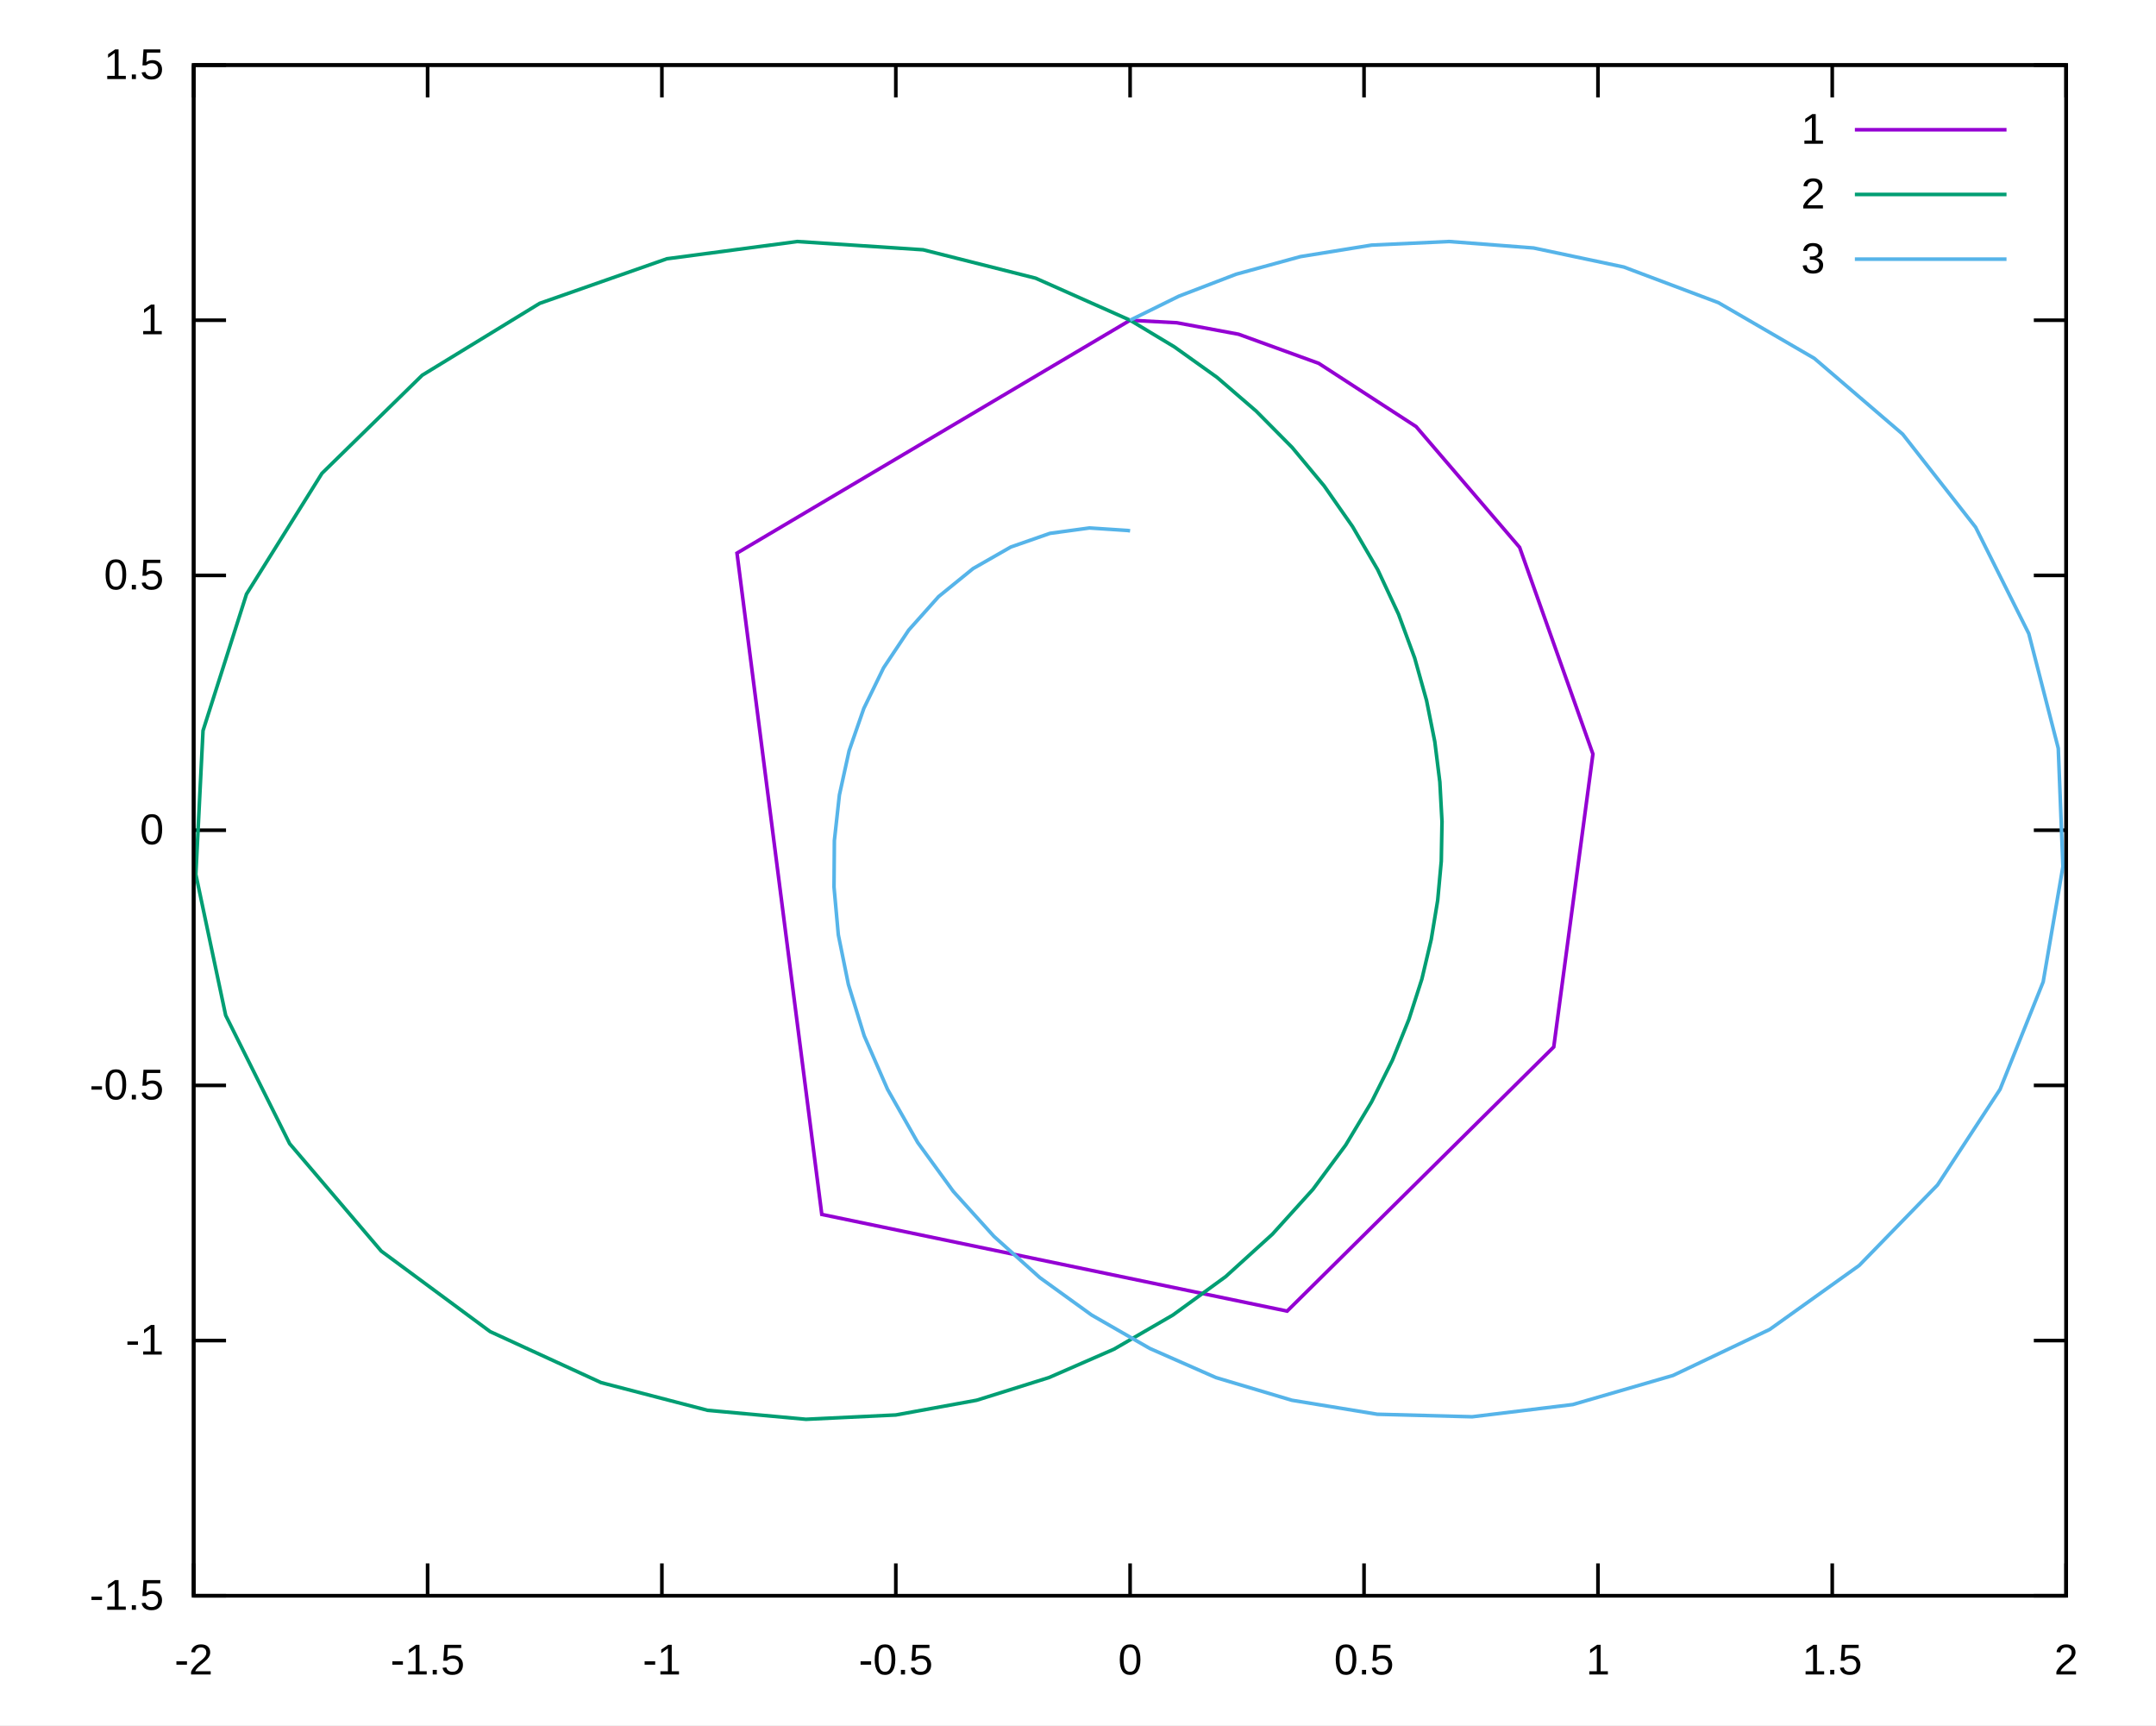
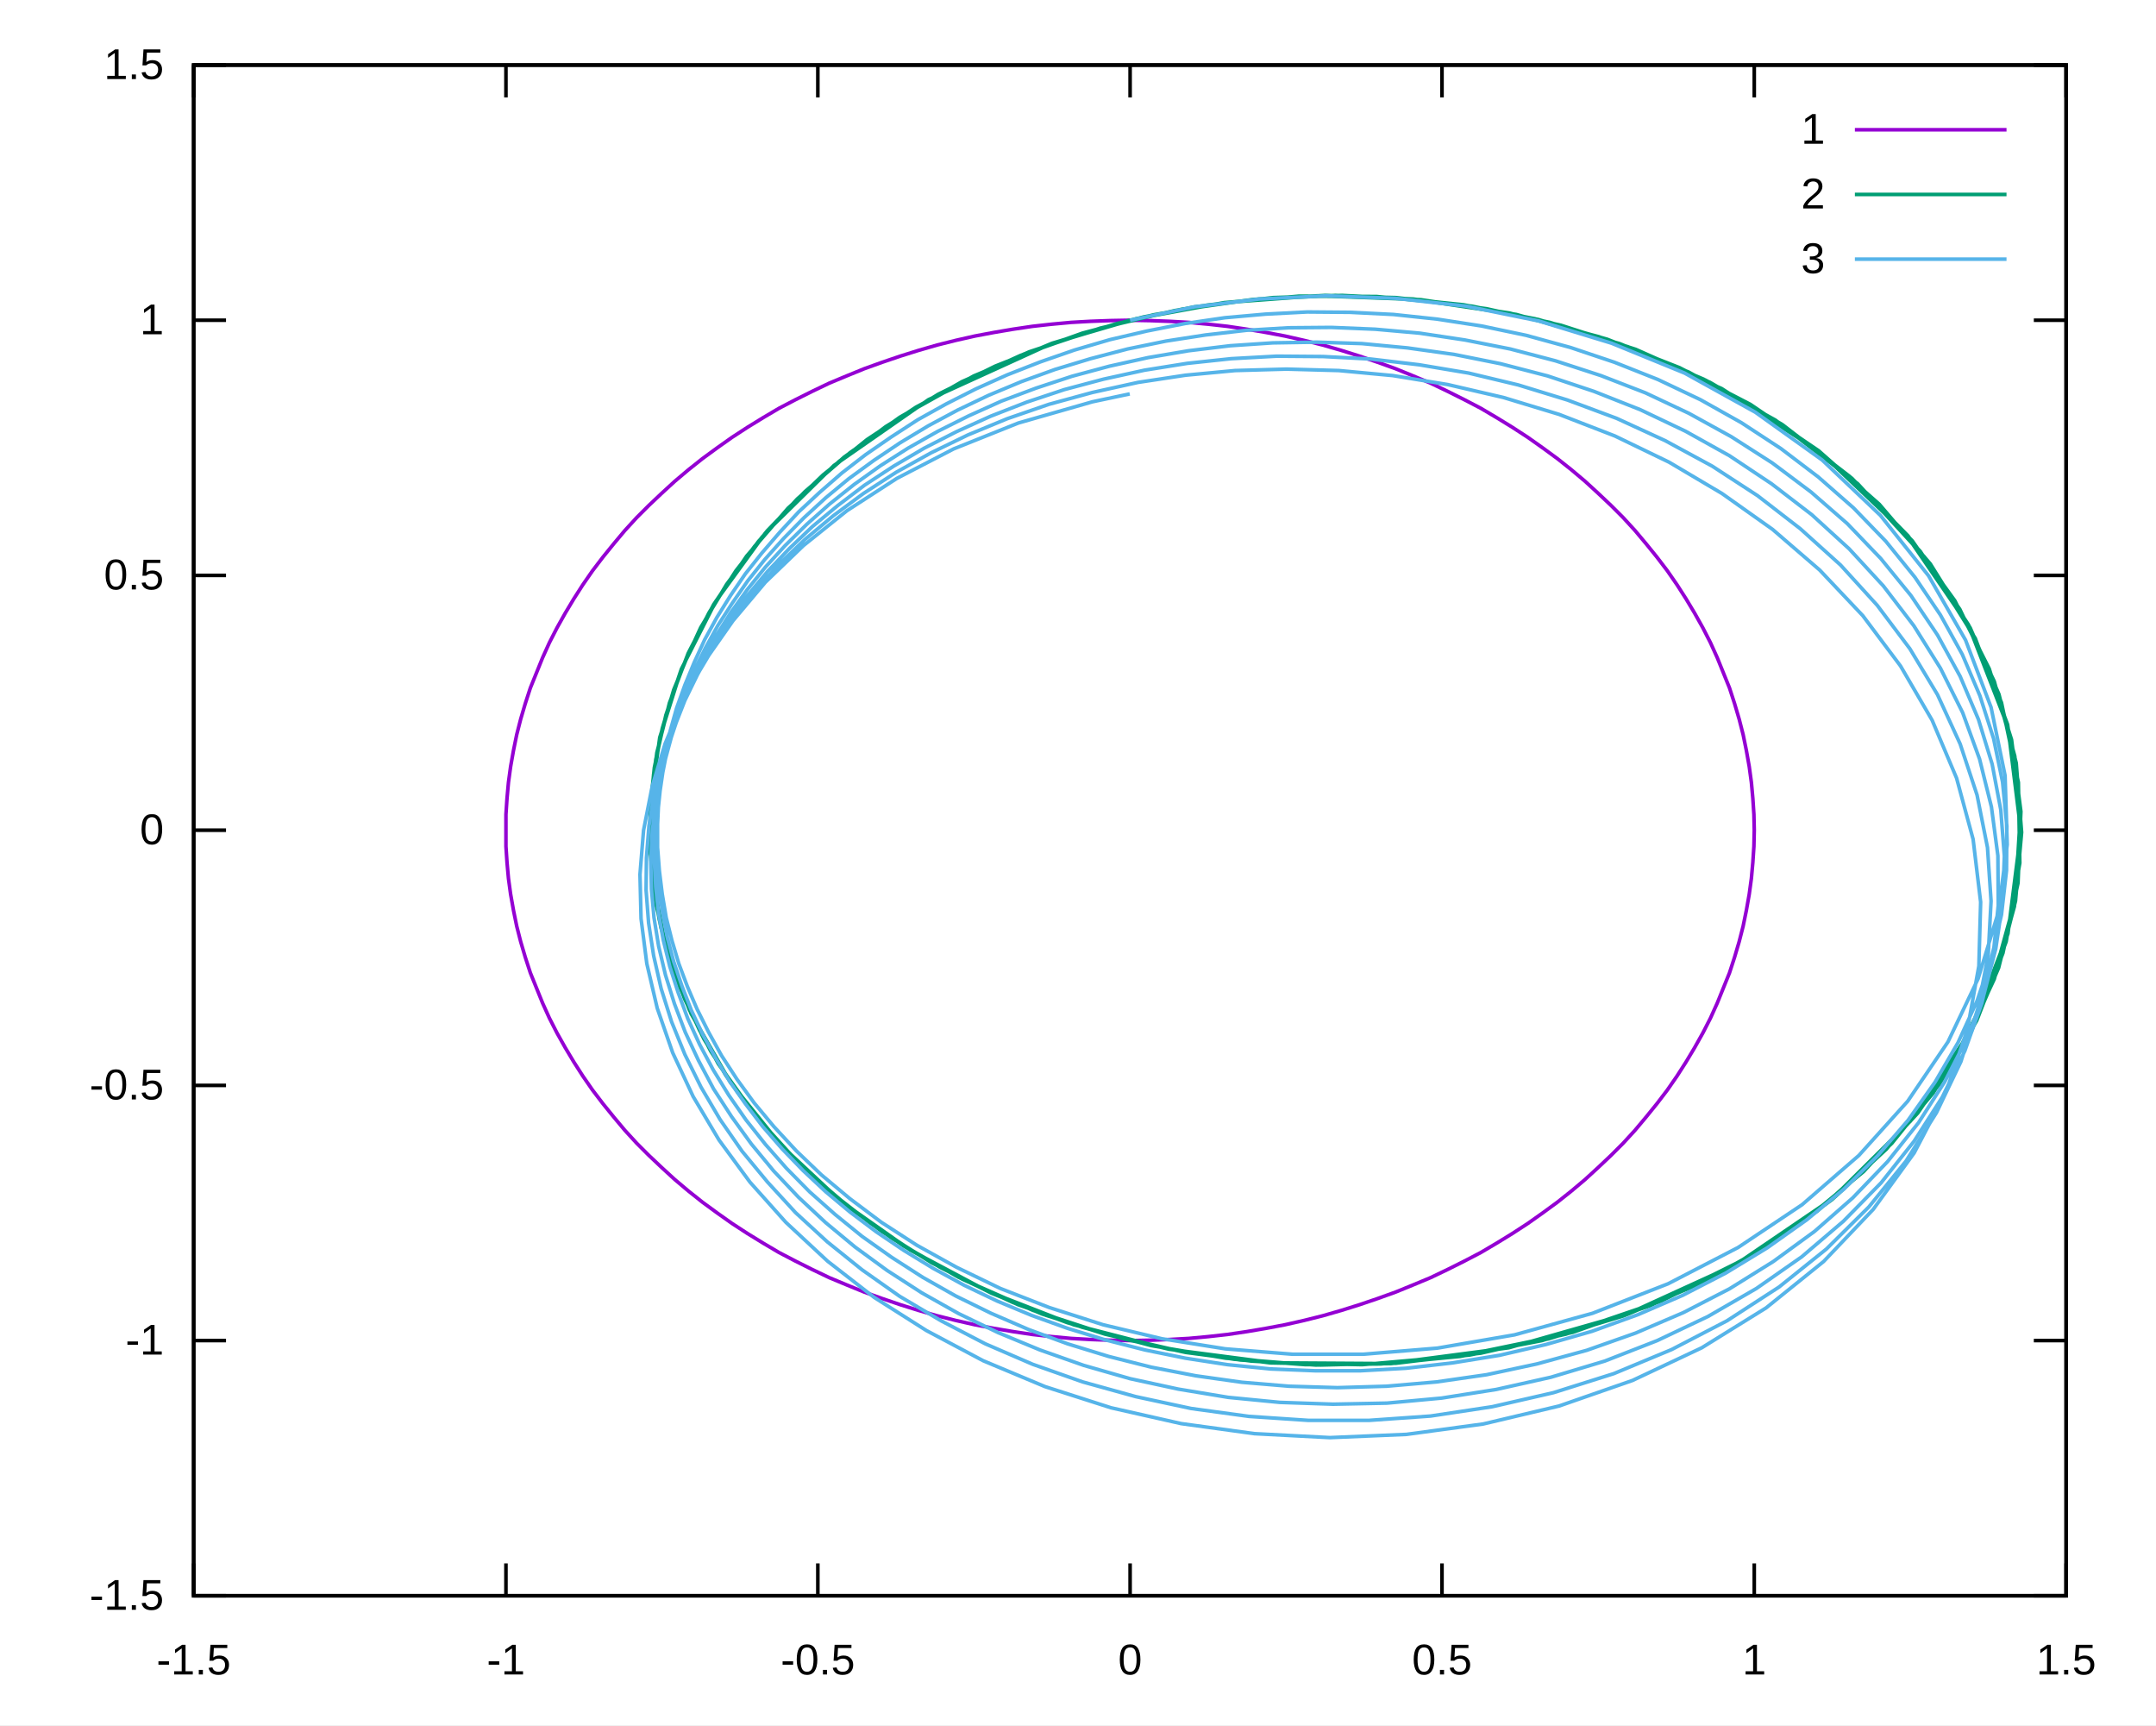
<svg xmlns="http://www.w3.org/2000/svg" xmlns:xlink="http://www.w3.org/1999/xlink" width="600" height="480" viewBox="0 0 600 480">
  <g id="gnuplot_canvas">
    <rect x="0" y="0" width="600" height="480" fill="#ffffff" />
    <defs>
      <circle id="gpDot" r="0.5" stroke-width="0.5" />
      <path id="gpPt0" stroke-width="0.222" stroke="currentColor" d="M-1,0 h2 M0,-1 v2" />
      <path id="gpPt1" stroke-width="0.222" stroke="currentColor" d="M-1,-1 L1,1 M1,-1 L-1,1" />
      <path id="gpPt2" stroke-width="0.222" stroke="currentColor" d="M-1,0 L1,0 M0,-1 L0,1 M-1,-1 L1,1 M-1,1 L1,-1" />
      <rect id="gpPt3" stroke-width="0.222" stroke="currentColor" x="-1" y="-1" width="2" height="2" />
      <rect id="gpPt4" stroke-width="0.222" stroke="currentColor" fill="currentColor" x="-1" y="-1" width="2" height="2" />
      <circle id="gpPt5" stroke-width="0.222" stroke="currentColor" cx="0" cy="0" r="1" />
      <use xlink:href="#gpPt5" id="gpPt6" fill="currentColor" stroke="none" />
      <path id="gpPt7" stroke-width="0.222" stroke="currentColor" d="M0,-1.33 L-1.33,0.67 L1.33,0.67 z" />
      <use xlink:href="#gpPt7" id="gpPt8" fill="currentColor" stroke="none" />
      <use xlink:href="#gpPt7" id="gpPt9" stroke="currentColor" transform="rotate(180)" />
      <use xlink:href="#gpPt9" id="gpPt10" fill="currentColor" stroke="none" />
      <use xlink:href="#gpPt3" id="gpPt11" stroke="currentColor" transform="rotate(45)" />
      <use xlink:href="#gpPt11" id="gpPt12" fill="currentColor" stroke="none" />
      <path id="gpPt13" stroke-width="0.222" stroke="currentColor" d="M0,1.330 L1.265,0.411 L0.782,-1.067 L-0.782,-1.076 L-1.265,0.411 z" />
      <use xlink:href="#gpPt13" id="gpPt14" fill="currentColor" stroke="none" />
      <filter id="textbox" filterUnits="objectBoundingBox" x="0" y="0" height="1" width="1">
        <feFlood flood-color="#FFFFFF" flood-opacity="1" result="bgnd" />
        <feComposite in="SourceGraphic" in2="bgnd" operator="atop" />
      </filter>
      <filter id="greybox" filterUnits="objectBoundingBox" x="0" y="0" height="1" width="1">
        <feFlood flood-color="lightgrey" flood-opacity="1" result="grey" />
        <feComposite in="SourceGraphic" in2="grey" operator="atop" />
      </filter>
    </defs>
    <g fill="none" color="#FFFFFF" stroke="currentColor" stroke-width="1.00" stroke-linecap="butt" stroke-linejoin="miter">
</g>
    <g fill="none" color="black" stroke="currentColor" stroke-width="1.00" stroke-linecap="butt" stroke-linejoin="miter">
      <path stroke="black" d="M53.9,444.0 L62.9,444.0 M575.0,444.0 L566.0,444.0  " />
      <g transform="translate(45.6,447.9)" stroke="none" fill="black" font-family="Arial" font-size="12.00" text-anchor="end">
        <text>
          <tspan font-family="Arial">-1.5</tspan>
        </text>
      </g>
    </g>
    <g fill="none" color="black" stroke="currentColor" stroke-width="1.00" stroke-linecap="butt" stroke-linejoin="miter">
      <path stroke="black" d="M53.9,373.0 L62.9,373.0 M575.0,373.0 L566.0,373.0  " />
      <g transform="translate(45.6,376.9)" stroke="none" fill="black" font-family="Arial" font-size="12.00" text-anchor="end">
        <text>
          <tspan font-family="Arial">-1</tspan>
        </text>
      </g>
    </g>
    <g fill="none" color="black" stroke="currentColor" stroke-width="1.00" stroke-linecap="butt" stroke-linejoin="miter">
      <path stroke="black" d="M53.9,302.0 L62.9,302.0 M575.0,302.0 L566.0,302.0  " />
      <g transform="translate(45.6,305.9)" stroke="none" fill="black" font-family="Arial" font-size="12.00" text-anchor="end">
        <text>
          <tspan font-family="Arial">-0.5</tspan>
        </text>
      </g>
    </g>
    <g fill="none" color="black" stroke="currentColor" stroke-width="1.00" stroke-linecap="butt" stroke-linejoin="miter">
      <path stroke="black" d="M53.9,231.0 L62.9,231.0 M575.0,231.0 L566.0,231.0  " />
      <g transform="translate(45.6,234.9)" stroke="none" fill="black" font-family="Arial" font-size="12.00" text-anchor="end">
        <text>
          <tspan font-family="Arial"> 0</tspan>
        </text>
      </g>
    </g>
    <g fill="none" color="black" stroke="currentColor" stroke-width="1.00" stroke-linecap="butt" stroke-linejoin="miter">
      <path stroke="black" d="M53.9,160.1 L62.9,160.1 M575.0,160.1 L566.0,160.1  " />
      <g transform="translate(45.6,164.0)" stroke="none" fill="black" font-family="Arial" font-size="12.00" text-anchor="end">
        <text>
          <tspan font-family="Arial"> 0.5</tspan>
        </text>
      </g>
    </g>
    <g fill="none" color="black" stroke="currentColor" stroke-width="1.00" stroke-linecap="butt" stroke-linejoin="miter">
      <path stroke="black" d="M53.9,89.1 L62.9,89.1 M575.0,89.1 L566.0,89.1  " />
      <g transform="translate(45.6,93.0)" stroke="none" fill="black" font-family="Arial" font-size="12.00" text-anchor="end">
        <text>
          <tspan font-family="Arial"> 1</tspan>
        </text>
      </g>
    </g>
    <g fill="none" color="black" stroke="currentColor" stroke-width="1.00" stroke-linecap="butt" stroke-linejoin="miter">
      <path stroke="black" d="M53.9,18.1 L62.9,18.1 M575.0,18.1 L566.0,18.1  " />
      <g transform="translate(45.6,22.0)" stroke="none" fill="black" font-family="Arial" font-size="12.00" text-anchor="end">
        <text>
          <tspan font-family="Arial"> 1.5</tspan>
        </text>
      </g>
    </g>
    <g fill="none" color="black" stroke="currentColor" stroke-width="1.00" stroke-linecap="butt" stroke-linejoin="miter">
      <path stroke="black" d="M53.9,444.0 L53.9,435.0 M53.9,18.1 L53.9,27.1  " />
      <g transform="translate(53.9,465.9)" stroke="none" fill="black" font-family="Arial" font-size="12.00" text-anchor="middle">
        <text>
-           <tspan font-family="Arial">-2</tspan>
-         </text>
-       </g>
-     </g>
-     <g fill="none" color="black" stroke="currentColor" stroke-width="1.00" stroke-linecap="butt" stroke-linejoin="miter">
-       <path stroke="black" d="M119.0,444.0 L119.0,435.0 M119.0,18.1 L119.0,27.1  " />
-       <g transform="translate(119.0,465.9)" stroke="none" fill="black" font-family="Arial" font-size="12.00" text-anchor="middle">
-         <text>
          <tspan font-family="Arial">-1.5</tspan>
        </text>
      </g>
    </g>
    <g fill="none" color="black" stroke="currentColor" stroke-width="1.00" stroke-linecap="butt" stroke-linejoin="miter">
-       <path stroke="black" d="M184.2,444.0 L184.2,435.0 M184.2,18.1 L184.2,27.1  " />
-       <g transform="translate(184.2,465.9)" stroke="none" fill="black" font-family="Arial" font-size="12.00" text-anchor="middle">
+       <path stroke="black" d="M140.8,444.0 L140.8,435.0 M140.8,18.1 L140.8,27.1  " />
+       <g transform="translate(140.8,465.9)" stroke="none" fill="black" font-family="Arial" font-size="12.00" text-anchor="middle">
        <text>
          <tspan font-family="Arial">-1</tspan>
        </text>
      </g>
    </g>
    <g fill="none" color="black" stroke="currentColor" stroke-width="1.00" stroke-linecap="butt" stroke-linejoin="miter">
-       <path stroke="black" d="M249.3,444.0 L249.3,435.0 M249.3,18.1 L249.3,27.1  " />
-       <g transform="translate(249.3,465.9)" stroke="none" fill="black" font-family="Arial" font-size="12.00" text-anchor="middle">
+       <path stroke="black" d="M227.6,444.0 L227.6,435.0 M227.6,18.1 L227.6,27.1  " />
+       <g transform="translate(227.6,465.9)" stroke="none" fill="black" font-family="Arial" font-size="12.00" text-anchor="middle">
        <text>
          <tspan font-family="Arial">-0.5</tspan>
        </text>
      </g>
    </g>
    <g fill="none" color="black" stroke="currentColor" stroke-width="1.00" stroke-linecap="butt" stroke-linejoin="miter">
      <path stroke="black" d="M314.5,444.0 L314.5,435.0 M314.5,18.1 L314.5,27.1  " />
      <g transform="translate(314.5,465.9)" stroke="none" fill="black" font-family="Arial" font-size="12.00" text-anchor="middle">
        <text>
          <tspan font-family="Arial"> 0</tspan>
        </text>
      </g>
    </g>
    <g fill="none" color="black" stroke="currentColor" stroke-width="1.00" stroke-linecap="butt" stroke-linejoin="miter">
-       <path stroke="black" d="M379.6,444.0 L379.6,435.0 M379.6,18.1 L379.6,27.1  " />
-       <g transform="translate(379.6,465.9)" stroke="none" fill="black" font-family="Arial" font-size="12.00" text-anchor="middle">
+       <path stroke="black" d="M401.3,444.0 L401.3,435.0 M401.3,18.1 L401.3,27.1  " />
+       <g transform="translate(401.3,465.9)" stroke="none" fill="black" font-family="Arial" font-size="12.00" text-anchor="middle">
        <text>
          <tspan font-family="Arial"> 0.5</tspan>
        </text>
      </g>
    </g>
    <g fill="none" color="black" stroke="currentColor" stroke-width="1.00" stroke-linecap="butt" stroke-linejoin="miter">
-       <path stroke="black" d="M444.7,444.0 L444.7,435.0 M444.7,18.1 L444.7,27.1  " />
-       <g transform="translate(444.7,465.9)" stroke="none" fill="black" font-family="Arial" font-size="12.00" text-anchor="middle">
+       <path stroke="black" d="M488.2,444.0 L488.2,435.0 M488.2,18.1 L488.2,27.1  " />
+       <g transform="translate(488.2,465.9)" stroke="none" fill="black" font-family="Arial" font-size="12.00" text-anchor="middle">
        <text>
          <tspan font-family="Arial"> 1</tspan>
-         </text>
-       </g>
-     </g>
-     <g fill="none" color="black" stroke="currentColor" stroke-width="1.00" stroke-linecap="butt" stroke-linejoin="miter">
-       <path stroke="black" d="M509.9,444.0 L509.9,435.0 M509.9,18.1 L509.9,27.1  " />
-       <g transform="translate(509.9,465.9)" stroke="none" fill="black" font-family="Arial" font-size="12.00" text-anchor="middle">
-         <text>
-           <tspan font-family="Arial"> 1.5</tspan>
        </text>
      </g>
    </g>
    <g fill="none" color="black" stroke="currentColor" stroke-width="1.00" stroke-linecap="butt" stroke-linejoin="miter">
      <path stroke="black" d="M575.0,444.0 L575.0,435.0 M575.0,18.1 L575.0,27.1  " />
      <g transform="translate(575.0,465.9)" stroke="none" fill="black" font-family="Arial" font-size="12.00" text-anchor="middle">
        <text>
-           <tspan font-family="Arial"> 2</tspan>
+           <tspan font-family="Arial"> 1.5</tspan>
        </text>
      </g>
    </g>
    <g fill="none" color="black" stroke="currentColor" stroke-width="1.00" stroke-linecap="butt" stroke-linejoin="miter">
</g>
    <g fill="none" color="black" stroke="currentColor" stroke-width="1.00" stroke-linecap="butt" stroke-linejoin="miter">
      <path stroke="black" d="M53.9,18.1 L53.9,444.0 L575.0,444.0 L575.0,18.1 L53.9,18.1 Z  " />
    </g>
    <g fill="none" color="black" stroke="currentColor" stroke-width="1.00" stroke-linecap="butt" stroke-linejoin="miter">
</g>
    <g id="gnuplot_plot_1">
      <g fill="none" color="black" stroke="currentColor" stroke-width="1.00" stroke-linecap="butt" stroke-linejoin="miter">
        <g transform="translate(507.9,40.0)" stroke="none" fill="black" font-family="Arial" font-size="12.00" text-anchor="end">
          <text>
            <tspan font-family="Arial">1</tspan>
          </text>
        </g>
      </g>
      <g fill="none" color="black" stroke="currentColor" stroke-width="1.00" stroke-linecap="butt" stroke-linejoin="miter">
-         <path stroke="rgb(148,   0, 211)" d="M516.2,36.1 L558.4,36.1 M314.5,89.1 L327.5,89.8 L344.7,93.0 L367.0,101.1 L394.1,118.7 L422.9,152.3   L443.3,209.8 L432.4,291.3 L358.2,364.8 L228.7,337.9 L205.1,153.9 L314.5,89.1  " />
+         <path stroke="rgb(148,   0, 211)" d="M516.2,36.1 L558.4,36.1 M314.4,89.1 L319.9,89.2 L325.4,89.4 L330.8,89.7 L336.2,90.2 L341.6,90.8   L347.0,91.6 L352.3,92.5 L357.6,93.5 L362.9,94.7 L368.1,96.0 L373.3,97.5 L378.4,99.1 L383.4,100.8   L388.4,102.6 L393.3,104.6 L398.1,106.6 L402.9,108.9 L407.5,111.2 L412.1,113.6 L416.5,116.2 L420.9,118.9   L425.2,121.7 L429.3,124.6 L433.4,127.6 L437.3,130.7 L441.1,133.9 L444.7,137.2 L448.3,140.6 L451.7,144.0   L455.0,147.6 L458.1,151.3 L461.1,155.0 L464.0,158.8 L466.7,162.7 L469.2,166.6 L471.6,170.6 L473.9,174.7   L476.0,178.8 L477.9,183.0 L479.6,187.2 L481.3,191.4 L482.7,195.7 L484.0,200.1 L485.1,204.4 L486.0,208.8   L486.8,213.3 L487.4,217.7 L487.8,222.1 L488.1,226.6 L488.2,231.0 L488.1,235.5 L487.8,240.0 L487.4,244.4   L486.8,248.8 L486.0,253.3 L485.1,257.7 L484.0,262.0 L482.7,266.4 L481.3,270.7 L479.6,274.9 L477.9,279.1   L476.0,283.3 L473.9,287.4 L471.6,291.5 L469.2,295.5 L466.7,299.4 L464.0,303.3 L461.1,307.1 L458.1,310.8   L455.0,314.5 L451.7,318.1 L448.3,321.5 L444.7,324.9 L441.1,328.2 L437.3,331.4 L433.4,334.5 L429.3,337.5   L425.2,340.4 L420.9,343.2 L416.5,345.9 L412.1,348.5 L407.5,350.9 L402.9,353.2 L398.1,355.5 L393.3,357.5   L388.4,359.5 L383.4,361.3 L378.4,363.0 L373.3,364.6 L368.1,366.1 L362.9,367.4 L357.6,368.6 L352.3,369.6   L347.0,370.5 L341.6,371.3 L336.2,371.9 L330.8,372.4 L325.4,372.7 L319.9,372.9 L314.5,373.0 L309.0,372.9   L303.5,372.7 L298.1,372.4 L292.7,371.9 L287.3,371.3 L281.9,370.5 L276.6,369.6 L271.3,368.6 L266.0,367.4   L260.8,366.1 L255.6,364.6 L250.5,363.0 L245.5,361.3 L240.5,359.5 L235.6,357.5 L230.8,355.5 L226.0,353.2   L221.4,350.9 L216.8,348.5 L212.4,345.9 L208.0,343.2 L203.7,340.4 L199.6,337.5 L195.5,334.5 L191.6,331.4   L187.8,328.2 L184.2,324.9 L180.6,321.5 L177.2,318.1 L173.9,314.5 L170.8,310.8 L167.8,307.1 L164.9,303.3   L162.2,299.4 L159.7,295.5 L157.3,291.5 L155.0,287.4 L152.9,283.3 L151.0,279.1 L149.3,274.9 L147.6,270.7   L146.2,266.4 L144.9,262.0 L143.8,257.7 L142.9,253.3 L142.1,248.8 L141.5,244.4 L141.1,240.0 L140.8,235.5   L140.8,231.1 L140.8,226.6 L141.1,222.1 L141.5,217.7 L142.1,213.3 L142.9,208.8 L143.8,204.4 L144.9,200.1   L146.2,195.7 L147.6,191.4 L149.3,187.2 L151.0,183.0 L152.9,178.8 L155.0,174.7 L157.3,170.6 L159.7,166.6   L162.2,162.7 L164.9,158.8 L167.8,155.0 L170.8,151.3 L173.9,147.6 L177.2,144.0 L180.6,140.6 L184.2,137.2   L187.8,133.9 L191.6,130.7 L195.5,127.6 L199.6,124.6 L203.7,121.7 L208.0,118.9 L212.4,116.2 L216.8,113.6   L221.4,111.2 L226.0,108.9 L230.8,106.6 L235.6,104.6 L240.5,102.6 L245.5,100.8 L250.5,99.1 L255.6,97.5   L260.8,96.0 L266.0,94.7 L271.3,93.5 L276.6,92.5 L281.9,91.6 L287.3,90.8 L292.7,90.2 L298.1,89.7   L303.5,89.4 L309.0,89.2 L314.4,89.1  " />
      </g>
    </g>
    <g id="gnuplot_plot_2">
      <g fill="none" color="black" stroke="currentColor" stroke-width="1.00" stroke-linecap="butt" stroke-linejoin="miter">
        <g transform="translate(507.9,58.0)" stroke="none" fill="black" font-family="Arial" font-size="12.00" text-anchor="end">
          <text>
            <tspan font-family="Arial">2</tspan>
          </text>
        </g>
      </g>
      <g fill="none" color="black" stroke="currentColor" stroke-width="1.00" stroke-linecap="butt" stroke-linejoin="miter">
-         <path stroke="rgb(  0, 158, 115)" d="M516.2,54.1 L558.4,54.1 M314.5,89.1 L326.8,96.5 L338.7,105.0 L349.6,114.4 L359.6,124.5 L368.5,135.2   L376.4,146.5 L383.4,158.5 L389.2,170.9 L393.7,183.1 L397.0,194.9 L399.3,206.4 L400.7,217.6 L401.3,228.6   L401.1,239.6 L400.1,250.5 L398.3,261.4 L395.7,272.4 L392.1,283.6 L387.5,295.0 L381.7,306.6 L374.5,318.6   L365.4,330.9 L354.1,343.4 L341.1,355.2 L326.4,365.9 L310.0,375.4 L291.9,383.3 L271.8,389.6 L249.3,393.7   L224.3,394.9 L196.9,392.4 L167.3,384.7 L136.4,370.5 L106.1,348.1 L80.6,318.2 L62.8,282.5 L54.5,243.3   L56.5,203.3 L68.6,165.3 L89.6,131.7 L117.5,104.4 L150.2,84.4 L185.6,72.0 L221.9,67.2 L256.9,69.5   L288.2,77.4 L314.5,89.1  " />
+         <path stroke="rgb(  0, 158, 115)" d="M516.2,54.1 L558.4,54.1 M314.5,89.1 L332.3,85.4 L350.3,83.2 L368.8,82.2 L387.8,82.8 L407.3,84.8   L427.2,88.7 L447.3,94.4 L467.4,102.3 L487.1,112.5 L506.1,125.4 L523.0,140.3 L537.2,156.9 L548.3,174.7   L556.3,193.2 L561.1,212.3 L562.6,231.6 L560.9,250.7 L556.2,269.3 L548.5,287.2 L538.0,304.1 L525.0,319.7   L509.8,333.8 L492.5,346.3 L473.4,357.0 L452.9,365.7 L431.0,372.5 L409.1,377.0 L387.8,379.3 L367.5,379.8   L348.2,378.7 L330.0,376.3 L313.0,372.6 L297.0,368.0 L281.9,362.4 L267.8,355.9 L254.6,348.5 L242.3,340.4   L230.9,331.5 L220.5,321.9 L211.1,311.5 L202.8,300.3 L195.9,289.1 L190.5,277.9 L186.5,266.9 L183.5,256.0   L181.7,245.3 L180.9,234.7 L181.0,224.1 L182.1,213.7 L184.2,203.3 L187.2,192.9 L191.2,182.6 L196.3,172.4   L202.5,162.2 L210.0,152.0 L218.8,142.0 L229.1,132.1 L241.3,122.3 L254.9,113.3 L269.5,105.4 L285.0,98.5   L301.2,92.7 L318.2,88.2 L335.9,84.9 L354.3,82.8 L373.5,82.2 L393.3,83.2 L413.7,85.9 L434.4,90.5   L455.2,97.2 L475.9,106.4 L496.1,118.2 L514.8,132.6 L531.0,149.1 L544.0,167.1 L553.6,186.1 L559.8,205.8   L562.4,225.8 L561.6,245.7 L557.4,265.2 L550.1,284.0 L539.7,301.7 L526.5,318.1 L510.8,332.9 L493.0,346.0   L473.2,357.1 L451.9,366.1 L429.1,373.0 L406.4,377.4 L384.3,379.5 L363.3,379.7 L343.5,378.2 L324.9,375.3   L307.5,371.2 L291.2,366.0 L275.9,359.8 L261.6,352.6 L248.3,344.6 L236.0,335.7 L224.7,326.0 L214.6,315.5   L205.5,304.2 L197.8,292.5 L191.8,280.8 L187.2,269.2 L183.9,257.9 L181.9,246.6 L180.9,235.5 L181.0,224.5   L182.1,213.6 L184.3,202.7 L187.5,191.9 L191.9,181.2 L197.3,170.5 L204.1,159.9 L212.1,149.4 L221.8,138.9   L233.2,128.7 L246.5,118.7 L261.1,109.7 L276.9,101.9 L293.5,95.3 L310.9,90.0 L329.1,86.0 L348.2,83.4   L368.0,82.3 L388.5,82.8 L409.7,85.2 L431.3,89.7 L453.1,96.5 L474.7,105.8 L495.8,118.0 L515.4,133.1   L532.2,150.5 L545.4,169.5 L555.0,189.6 L560.7,210.4 L562.5,231.4 L560.6,252.2 L555.0,272.4 L546.0,291.7   L533.7,309.7 L518.6,326.0 L500.9,340.6 L481.0,353.0 L459.2,363.3 L435.8,371.2 L411.8,376.5 L388.5,379.3   L366.2,379.8 L345.2,378.4 L325.5,375.4 L307.2,371.1 L290.0,365.6 L274.1,358.9 L259.2,351.3 L245.5,342.7   L232.8,333.1 L221.3,322.7 L211.0,311.4 L202.0,299.2 L194.7,286.7 L189.1,274.5 L185.1,262.4 L182.4,250.4   L181.1,238.6 L180.9,227.0 L181.9,215.4 L184.0,204.0 L187.3,192.6 L191.8,181.2 L197.6,170.0 L204.8,158.8   L213.5,147.7 L224.0,136.8 L236.5,126.0 L251.0,115.8 L266.9,106.7 L284.0,98.9 L302.1,92.5 L321.0,87.6   L340.8,84.2 L361.5,82.4 L383.1,82.5 L405.3,84.6 L428.1,88.9 L451.2,95.8 L474.1,105.5 L496.3,118.4   L517.0,134.6 L534.4,153.4 L547.8,173.8 L557.0,195.5 L561.7,217.7 L562.1,240.1 L558.3,262.0 L550.5,283.0   L538.8,302.8 L523.8,320.8 L505.8,336.9 L485.1,350.7 L462.3,362.0 L437.7,370.7 L412.1,376.5 L387.1,379.4   L363.4,379.7 L341.1,377.9 L320.4,374.4 L301.2,369.3 L283.3,363.0 L266.8,355.4 L251.5,346.7 L237.5,336.9   L224.8,326.1 L213.4,314.3 L203.5,301.4 L195.4,288.1 L189.3,274.9 L184.9,261.8 L182.2,249.0 L180.9,236.3   L181.0,223.8 L182.5,211.3 L185.3,199.0 L189.4,186.8 L195.0,174.6 L202.2,162.6 L211.1,150.6 L221.9,138.8   L234.9,127.2 L250.4,116.1 L267.7,106.2 L286.4,97.9 L306.2,91.3 L327.0,86.4 L348.9,83.3 L371.7,82.2   L395.5,83.4 L420.1,87.1 L445.0,93.7 L469.9,103.5 L494.1,116.9 L516.8,134.5 L535.6,155.0 L549.7,177.6   L558.7,201.6 L562.3,226.0 L560.8,250.4 L554.3,273.9 L543.2,296.1 L527.8,316.5 L508.7,334.5 L486.4,349.9   L461.5,362.3 L434.5,371.5 L406.4,377.3 L379.1,379.7 L353.5,379.2 L329.6,376.2 L307.7,371.2 L287.5,364.6   L268.9,356.4 L251.9,346.9 L236.4,336.1 L222.6,324.0 L210.4,310.6 L199.9,296.0 L191.9,281.1 L186.2,266.3   L182.6,251.8 L181.0,237.5 L181.0,223.4 L182.8,209.4 L186.3,195.6 L191.5,181.8 L198.6,168.2 L207.8,154.7   L219.3,141.4 L233.6,128.3 L251.1,115.7 L271.0,104.6 L292.8,95.5 L316.1,88.7 L340.7,84.2 L366.6,82.3   L393.8,83.3 L422.0,87.5 L450.7,95.6 L479.1,108.1 L506.3,125.6 L530.1,148.2 L547.9,174.2 L558.8,202.3   L562.4,231.3 L558.8,259.8 L548.3,287.0 L531.7,311.9 L509.7,333.7 L483.1,351.8 L452.9,365.6 L419.9,375.0   L386.4,379.4 L354.5,379.2 L325.3,375.4 L298.8,368.6 L274.9,359.3 L253.3,347.8 L234.1,334.3 L217.4,318.7   L203.3,301.2 L192.3,282.0 L185.1,262.6 L181.4,243.3 L181.0,224.2 L183.6,205.2 L189.6,186.2 L199.2,167.3   L213.0,148.3 L232.1,129.5 L258.4,111.2 L292.4,95.7 L314.4,89.1  " />
      </g>
    </g>
    <g id="gnuplot_plot_3">
      <g fill="none" color="black" stroke="currentColor" stroke-width="1.00" stroke-linecap="butt" stroke-linejoin="miter">
        <g transform="translate(507.9,76.0)" stroke="none" fill="black" font-family="Arial" font-size="12.00" text-anchor="end">
          <text>
            <tspan font-family="Arial">3</tspan>
          </text>
        </g>
      </g>
      <g fill="none" color="black" stroke="currentColor" stroke-width="1.00" stroke-linecap="butt" stroke-linejoin="miter">
-         <path stroke="rgb( 86, 180, 233)" d="M516.2,72.1 L558.4,72.1 M314.5,89.1 L328.1,82.4 L344.0,76.3 L361.9,71.4 L381.7,68.2 L403.3,67.2   L426.8,69.0 L451.9,74.3 L478.2,84.2 L504.9,99.7 L529.5,120.8 L549.8,146.7 L564.6,176.3 L572.8,208.2   L574.1,241.1 L568.6,273.2 L556.6,303.1 L539.2,329.7 L517.4,352.1 L492.5,369.9 L465.6,382.7 L437.7,390.8   L409.7,394.2 L383.3,393.5 L359.5,389.6 L338.4,383.3 L320.0,375.2 L303.8,365.9 L289.4,355.5 L276.6,344.0   L265.3,331.5 L255.4,317.9 L247.0,303.1 L240.5,288.2 L236.1,273.9 L233.3,260.1 L232.1,246.8 L232.2,233.9   L233.6,221.2 L236.3,208.9 L240.4,197.1 L245.9,185.8 L252.9,175.3 L261.2,166.0 L270.8,158.2 L281.3,152.2   L292.2,148.4 L303.2,146.9 L313.8,147.6 L314.5,147.7  " />
+         <path stroke="rgb( 86, 180, 233)" d="M516.2,72.1 L558.4,72.1 M314.5,89.1 L332.3,85.4 L350.4,83.2 L369.1,82.3 L388.3,83.0 L408.1,85.2   L428.2,89.3 L448.5,95.5 L468.8,103.8 L488.5,114.7 L507.1,128.0 L523.3,143.4 L536.7,160.2 L547.0,178.1   L554.1,196.8 L558.0,215.8 L558.6,235.0 L556.1,253.9 L550.5,272.3 L542.1,289.9 L530.9,306.4 L517.3,321.5   L501.5,335.2 L483.7,347.1 L464.2,357.2 L443.2,365.4 L421.5,371.4 L400.0,375.1 L379.4,376.8 L359.7,376.8   L341.0,375.3 L323.4,372.5 L307.0,368.6 L292.0,363.8 L278.4,358.5 L266.2,352.6 L255.2,346.5 L245.3,340.1   L236.5,333.5 L228.6,326.9 L221.6,320.2 L215.4,313.5 L209.9,306.9 L205.1,300.3 L200.8,293.7 L197.2,287.2   L194.0,280.8 L191.3,274.5 L188.9,268.1 L187.0,261.7 L185.4,255.3 L184.3,248.8 L183.5,242.3 L183.0,235.8   L183.0,229.3 L183.3,222.8 L184.0,216.3 L185.1,209.8 L186.5,203.4 L188.3,197.0 L190.6,190.6 L193.2,184.3   L196.1,178.0 L199.5,171.8 L203.3,165.7 L207.4,159.7 L212.0,153.9 L217.0,148.1 L222.3,142.4 L228.1,137.0   L234.3,131.6 L240.9,126.5 L248.0,121.6 L255.4,116.8 L263.3,112.4 L271.6,108.2 L280.3,104.3 L289.5,100.7   L299.0,97.4 L308.9,94.5 L319.2,92.1 L329.9,90.0 L340.9,88.4 L352.2,87.4 L363.8,86.8 L375.7,86.9   L387.8,87.5 L400.0,88.8 L412.3,90.7 L424.7,93.3 L437.1,96.7 L449.3,100.8 L461.4,105.6 L473.2,111.2   L484.6,117.6 L495.6,124.8 L506.0,132.7 L515.8,141.3 L524.8,150.6 L532.9,160.6 L540.0,171.1 L546.1,182.1   L551.0,193.6 L554.8,205.5 L557.3,217.6 L558.5,229.9 L558.4,242.2 L557.0,254.5 L554.2,266.6 L550.2,278.5   L544.9,290.1 L538.5,301.1 L531.0,311.7 L522.5,321.6 L513.1,330.9 L502.8,339.4 L491.8,347.2 L480.3,354.2   L468.3,360.4 L455.8,365.8 L443.1,370.4 L430.2,374.1 L417.3,377.1 L404.3,379.2 L391.3,380.7 L378.6,381.4   L366.0,381.4 L353.6,380.9 L341.6,379.7 L329.9,377.9 L318.6,375.6 L307.6,372.8 L297.1,369.6 L287.1,366.0   L277.5,362.0 L268.3,357.6 L259.7,352.9 L251.5,347.9 L243.8,342.7 L236.5,337.2 L229.8,331.6 L223.5,325.7   L217.7,319.7 L212.3,313.5 L207.5,307.2 L203.0,300.8 L199.1,294.3 L195.5,287.7 L192.4,281.1 L189.8,274.4   L187.5,267.6 L185.7,260.8 L184.4,254.0 L183.4,247.2 L182.8,240.4 L182.7,233.5 L183.0,226.7 L183.7,220.0   L184.7,213.2 L186.2,206.5 L188.1,199.9 L190.4,193.3 L193.1,186.8 L196.3,180.3 L199.8,174.0 L203.8,167.8   L208.1,161.6 L212.9,155.6 L218.1,149.8 L223.7,144.1 L229.8,138.5 L236.2,133.2 L243.2,128.1 L250.5,123.2   L258.3,118.5 L266.5,114.1 L275.1,110.0 L284.2,106.2 L293.6,102.8 L303.5,99.8 L313.8,97.1 L324.5,94.9   L335.5,93.2 L346.9,91.9 L358.6,91.2 L370.5,91.1 L382.7,91.6 L395.1,92.7 L407.7,94.6 L420.3,97.1   L432.9,100.4 L445.5,104.5 L457.9,109.3 L470.0,115.0 L481.8,121.5 L493.2,128.8 L504.0,136.9 L514.1,145.7   L523.4,155.4 L531.8,165.7 L539.2,176.7 L545.5,188.2 L550.6,200.2 L554.4,212.6 L556.8,225.3 L557.8,238.2   L557.3,251.2 L555.4,264.0 L552.1,276.7 L547.3,289.1 L541.2,301.0 L533.9,312.4 L525.3,323.2 L515.6,333.3   L505.0,342.6 L493.5,351.0 L481.3,358.6 L468.5,365.2 L455.2,370.9 L441.6,375.7 L427.7,379.5 L413.7,382.5   L399.8,384.5 L385.9,385.7 L372.2,386.1 L358.7,385.7 L345.6,384.6 L332.8,382.8 L320.4,380.4 L308.5,377.4   L297.1,373.9 L286.2,369.9 L275.8,365.4 L266.0,360.6 L256.8,355.4 L248.1,349.8 L239.9,344.0 L232.4,337.9   L225.3,331.6 L218.9,325.1 L213.0,318.4 L207.6,311.6 L202.8,304.7 L198.5,297.7 L194.7,290.6 L191.4,283.4   L188.7,276.1 L186.4,268.9 L184.6,261.6 L183.3,254.3 L182.5,247.0 L182.1,239.8 L182.2,232.5 L182.8,225.3   L183.8,218.2 L185.2,211.1 L187.1,204.1 L189.5,197.1 L192.3,190.3 L195.6,183.5 L199.3,176.9 L203.4,170.4   L208.0,164.0 L213.0,157.8 L218.5,151.8 L224.5,145.9 L230.8,140.3 L237.7,134.8 L245.0,129.6 L252.7,124.7   L261.0,120.0 L269.6,115.7 L278.7,111.6 L288.3,108.0 L298.3,104.7 L308.7,101.9 L319.5,99.5 L330.7,97.6   L342.3,96.2 L354.2,95.4 L366.5,95.2 L379.0,95.6 L391.7,96.8 L404.6,98.6 L417.6,101.2 L430.7,104.6   L443.6,108.9 L456.5,114.0 L469.1,120.0 L481.3,126.8 L493.0,134.6 L504.2,143.2 L514.6,152.7 L524.1,163.0   L532.6,174.1 L540.0,185.9 L546.2,198.3 L550.9,211.2 L554.2,224.5 L556.0,238.1 L556.1,251.9 L554.7,265.6   L551.5,279.2 L546.8,292.4 L540.5,305.3 L532.7,317.5 L523.5,329.1 L513.0,339.8 L501.4,349.7 L488.8,358.5   L475.3,366.3 L461.2,373.0 L446.6,378.7 L431.6,383.2 L416.4,386.6 L401.2,389.0 L386.0,390.4 L371.0,390.7   L356.2,390.2 L341.8,388.8 L327.9,386.5 L314.5,383.6 L301.6,379.9 L289.4,375.6 L277.8,370.8 L266.8,365.5   L256.5,359.7 L246.9,353.5 L238.0,347.0 L229.8,340.2 L222.2,333.1 L215.3,325.8 L209.1,318.3 L203.6,310.7   L198.6,303.0 L194.4,295.1 L190.7,287.2 L187.7,279.3 L185.2,271.3 L183.3,263.3 L182.0,255.3 L181.3,247.4   L181.1,239.5 L181.5,231.6 L182.4,223.8 L183.8,216.1 L185.7,208.5 L188.2,201.0 L191.1,193.6 L194.6,186.4   L198.6,179.3 L203.1,172.3 L208.1,165.6 L213.6,159.0 L219.6,152.7 L226.1,146.5 L233.1,140.7 L240.6,135.0   L248.7,129.7 L257.2,124.7 L266.2,120.1 L275.7,115.8 L285.7,111.9 L296.2,108.4 L307.1,105.5 L318.5,103.0   L330.4,101.1 L342.6,99.8 L355.3,99.1 L368.2,99.2 L381.5,99.9 L395.0,101.5 L408.7,103.8 L422.5,107.1   L436.2,111.3 L449.9,116.4 L463.4,122.6 L476.5,129.7 L489.1,137.9 L501.0,147.1 L512.2,157.2 L522.4,168.4   L531.5,180.5 L539.2,193.3 L545.5,207.0 L550.2,221.2 L553.1,235.8 L554.1,250.7 L553.3,265.8 L550.4,280.7   L545.7,295.4 L538.9,309.6 L530.4,323.1 L520.1,335.8 L508.3,347.5 L495.1,358.1 L480.6,367.5 L465.2,375.5   L449.1,382.2 L432.3,387.5 L415.3,391.4 L398.1,394.0 L381.0,395.2 L364.1,395.2 L347.6,394.1 L331.5,391.9   L316.1,388.6 L301.3,384.5 L287.4,379.6 L274.2,373.9 L261.9,367.5 L250.4,360.7 L239.9,353.3 L230.2,345.5   L221.4,337.4 L213.6,328.9 L206.5,320.3 L200.4,311.5 L195.1,302.5 L190.6,293.4 L186.9,284.3 L184.0,275.1   L181.9,265.9 L180.5,256.8 L179.8,247.7 L179.9,238.7 L180.6,229.8 L182.0,221.0 L184.1,212.3 L186.9,203.8   L190.3,195.5 L194.3,187.3 L199.0,179.4 L204.3,171.7 L210.3,164.2 L216.8,157.0 L224.0,150.1 L231.9,143.5   L240.3,137.3 L249.4,131.4 L259.1,126.0 L269.4,121.0 L280.3,116.5 L291.9,112.5 L304.0,109.2 L316.7,106.4   L329.9,104.4 L343.7,103.1 L358.0,102.7 L372.6,103.1 L387.6,104.5 L402.9,107.0 L418.4,110.6 L433.9,115.3   L449.4,121.3 L464.5,128.6 L479.2,137.3 L493.3,147.3 L506.4,158.6 L518.4,171.3 L528.9,185.3 L537.7,200.4   L544.5,216.5 L549.1,233.5 L551.2,251.0 L550.7,268.8 L547.5,286.5 L541.5,304.0 L532.7,320.8 L521.3,336.5   L507.5,351.0 L491.5,363.9 L473.6,375.0 L454.3,384.1 L433.9,391.2 L412.8,396.2 L391.4,399.1 L370.1,400.0   L349.1,398.9 L328.7,396.1 L309.2,391.7 L290.8,385.8 L273.6,378.6 L257.8,370.2 L243.3,361.0 L230.3,350.9   L218.7,340.1 L208.7,328.9 L200.1,317.2 L192.9,305.1 L187.2,292.9 L182.9,280.5 L180.0,268.1 L178.4,255.6   L178.1,243.3 L179.1,231.0 L181.5,218.8 L185.1,206.9 L190.0,195.2 L196.3,183.7 L204.0,172.7 L213.0,162.0   L223.6,151.8 L235.7,142.1 L249.6,133.1 L265.4,124.9 L283.4,117.7 L304.0,111.8 L314.4,109.6  " />
      </g>
    </g>
    <g fill="none" color="#FFFFFF" stroke="rgb( 86, 180, 233)" stroke-width="2.00" stroke-linecap="butt" stroke-linejoin="miter">
</g>
    <g fill="none" color="black" stroke="currentColor" stroke-width="2.00" stroke-linecap="butt" stroke-linejoin="miter">
</g>
    <g fill="none" color="black" stroke="black" stroke-width="1.00" stroke-linecap="butt" stroke-linejoin="miter">
</g>
    <g fill="none" color="black" stroke="currentColor" stroke-width="1.00" stroke-linecap="butt" stroke-linejoin="miter">
      <path stroke="black" d="M53.9,18.1 L53.9,444.0 L575.0,444.0 L575.0,18.1 L53.9,18.1 Z  " />
    </g>
    <g fill="none" color="black" stroke="currentColor" stroke-width="1.00" stroke-linecap="butt" stroke-linejoin="miter">
</g>
  </g>
</svg>
